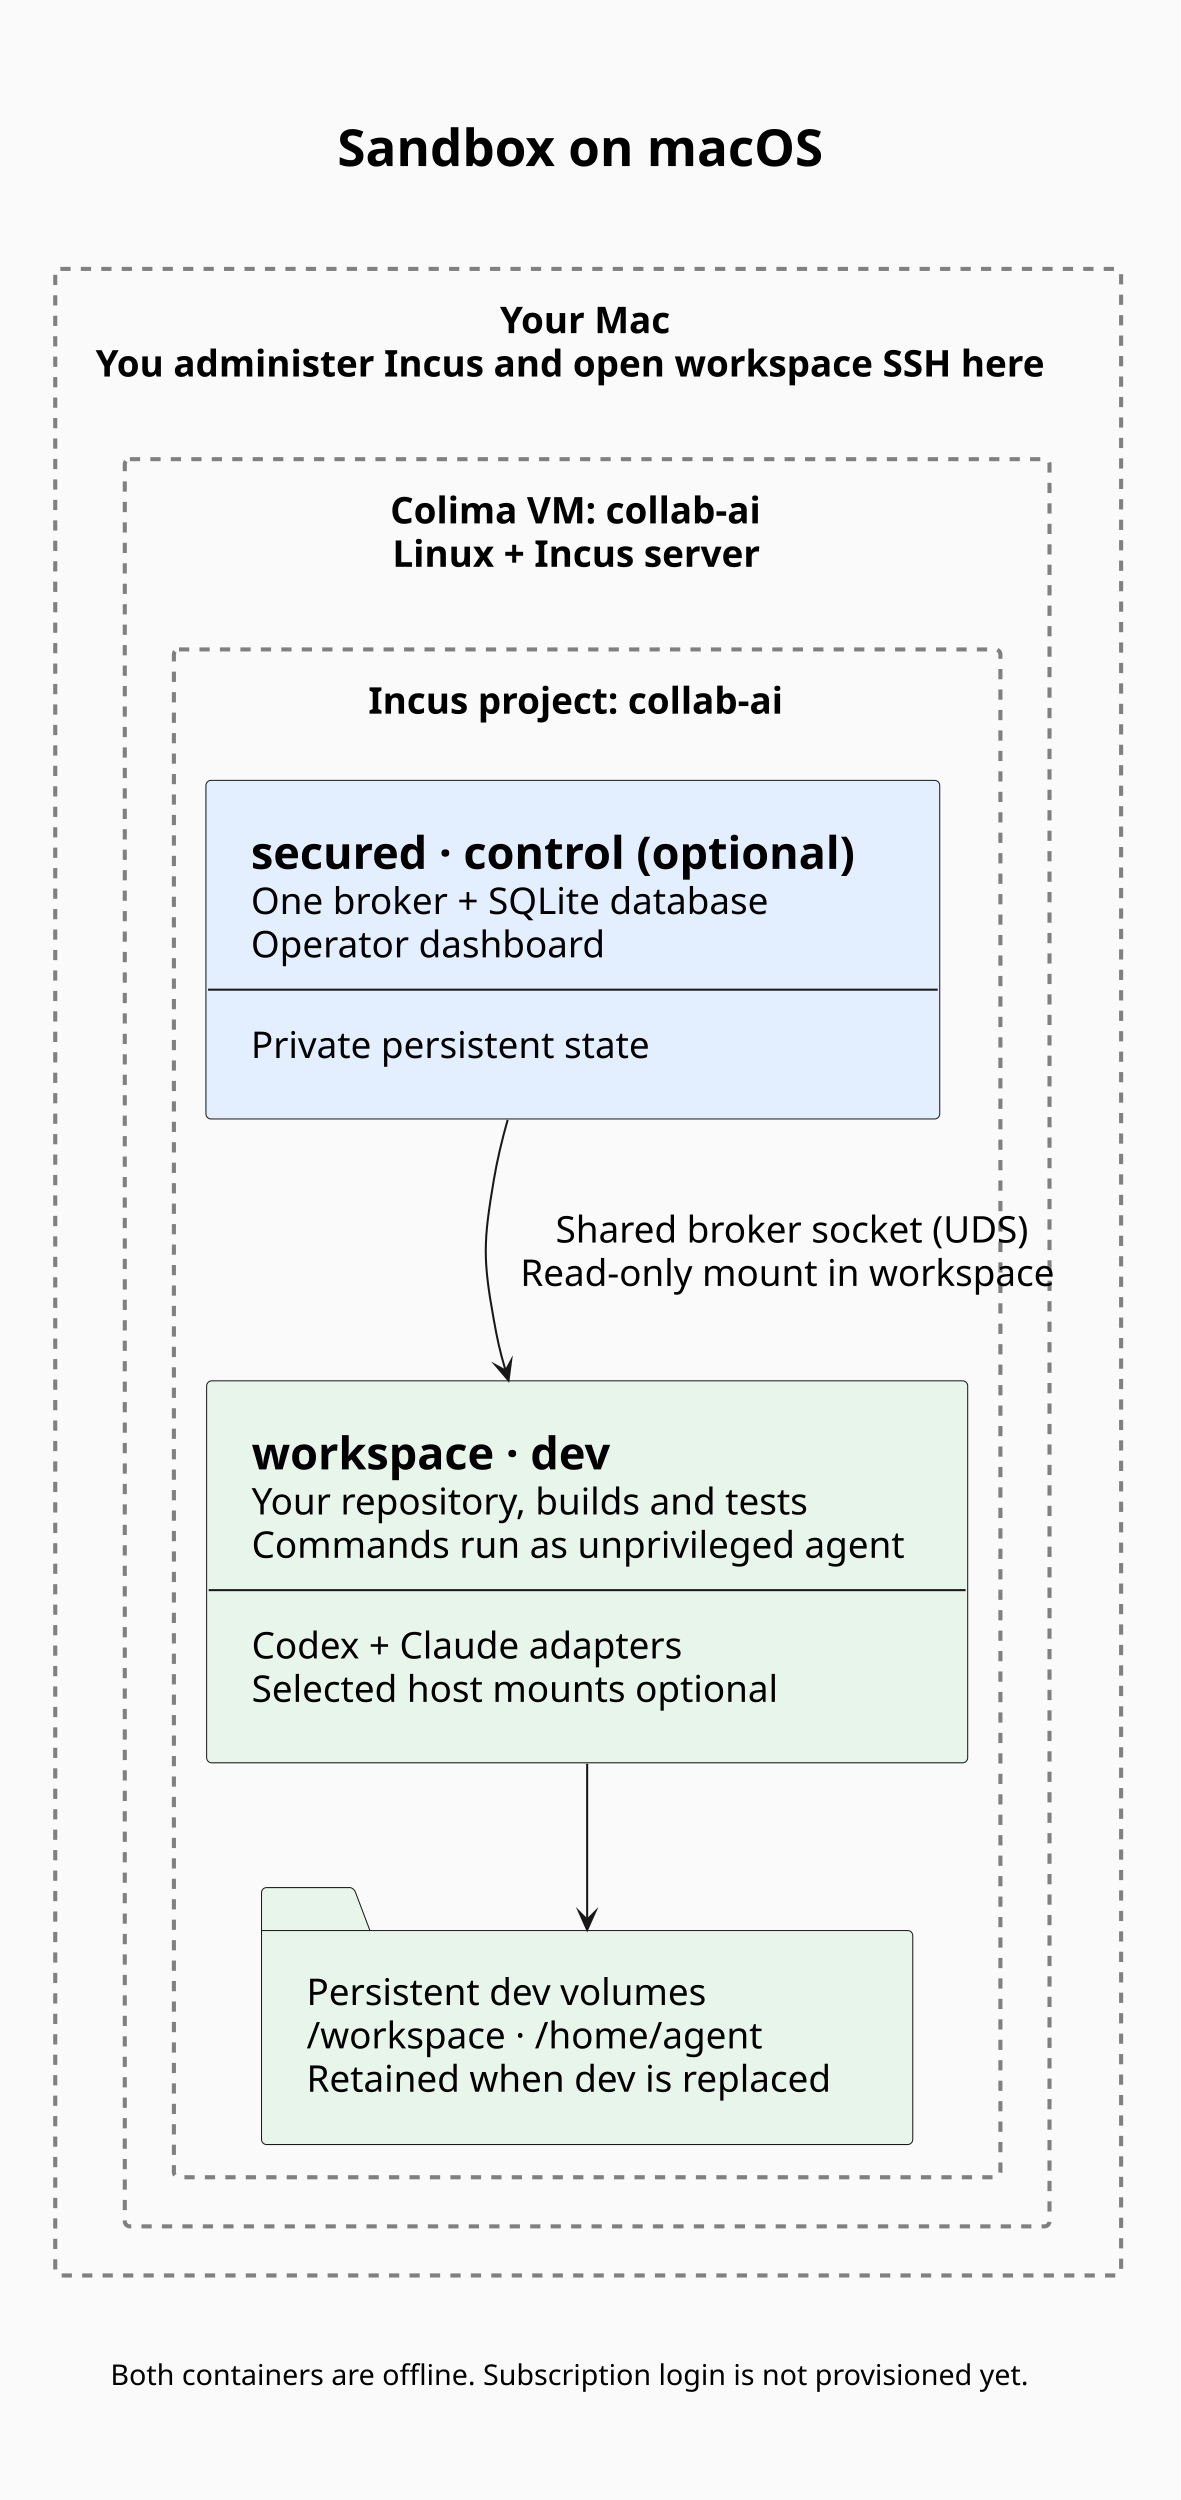
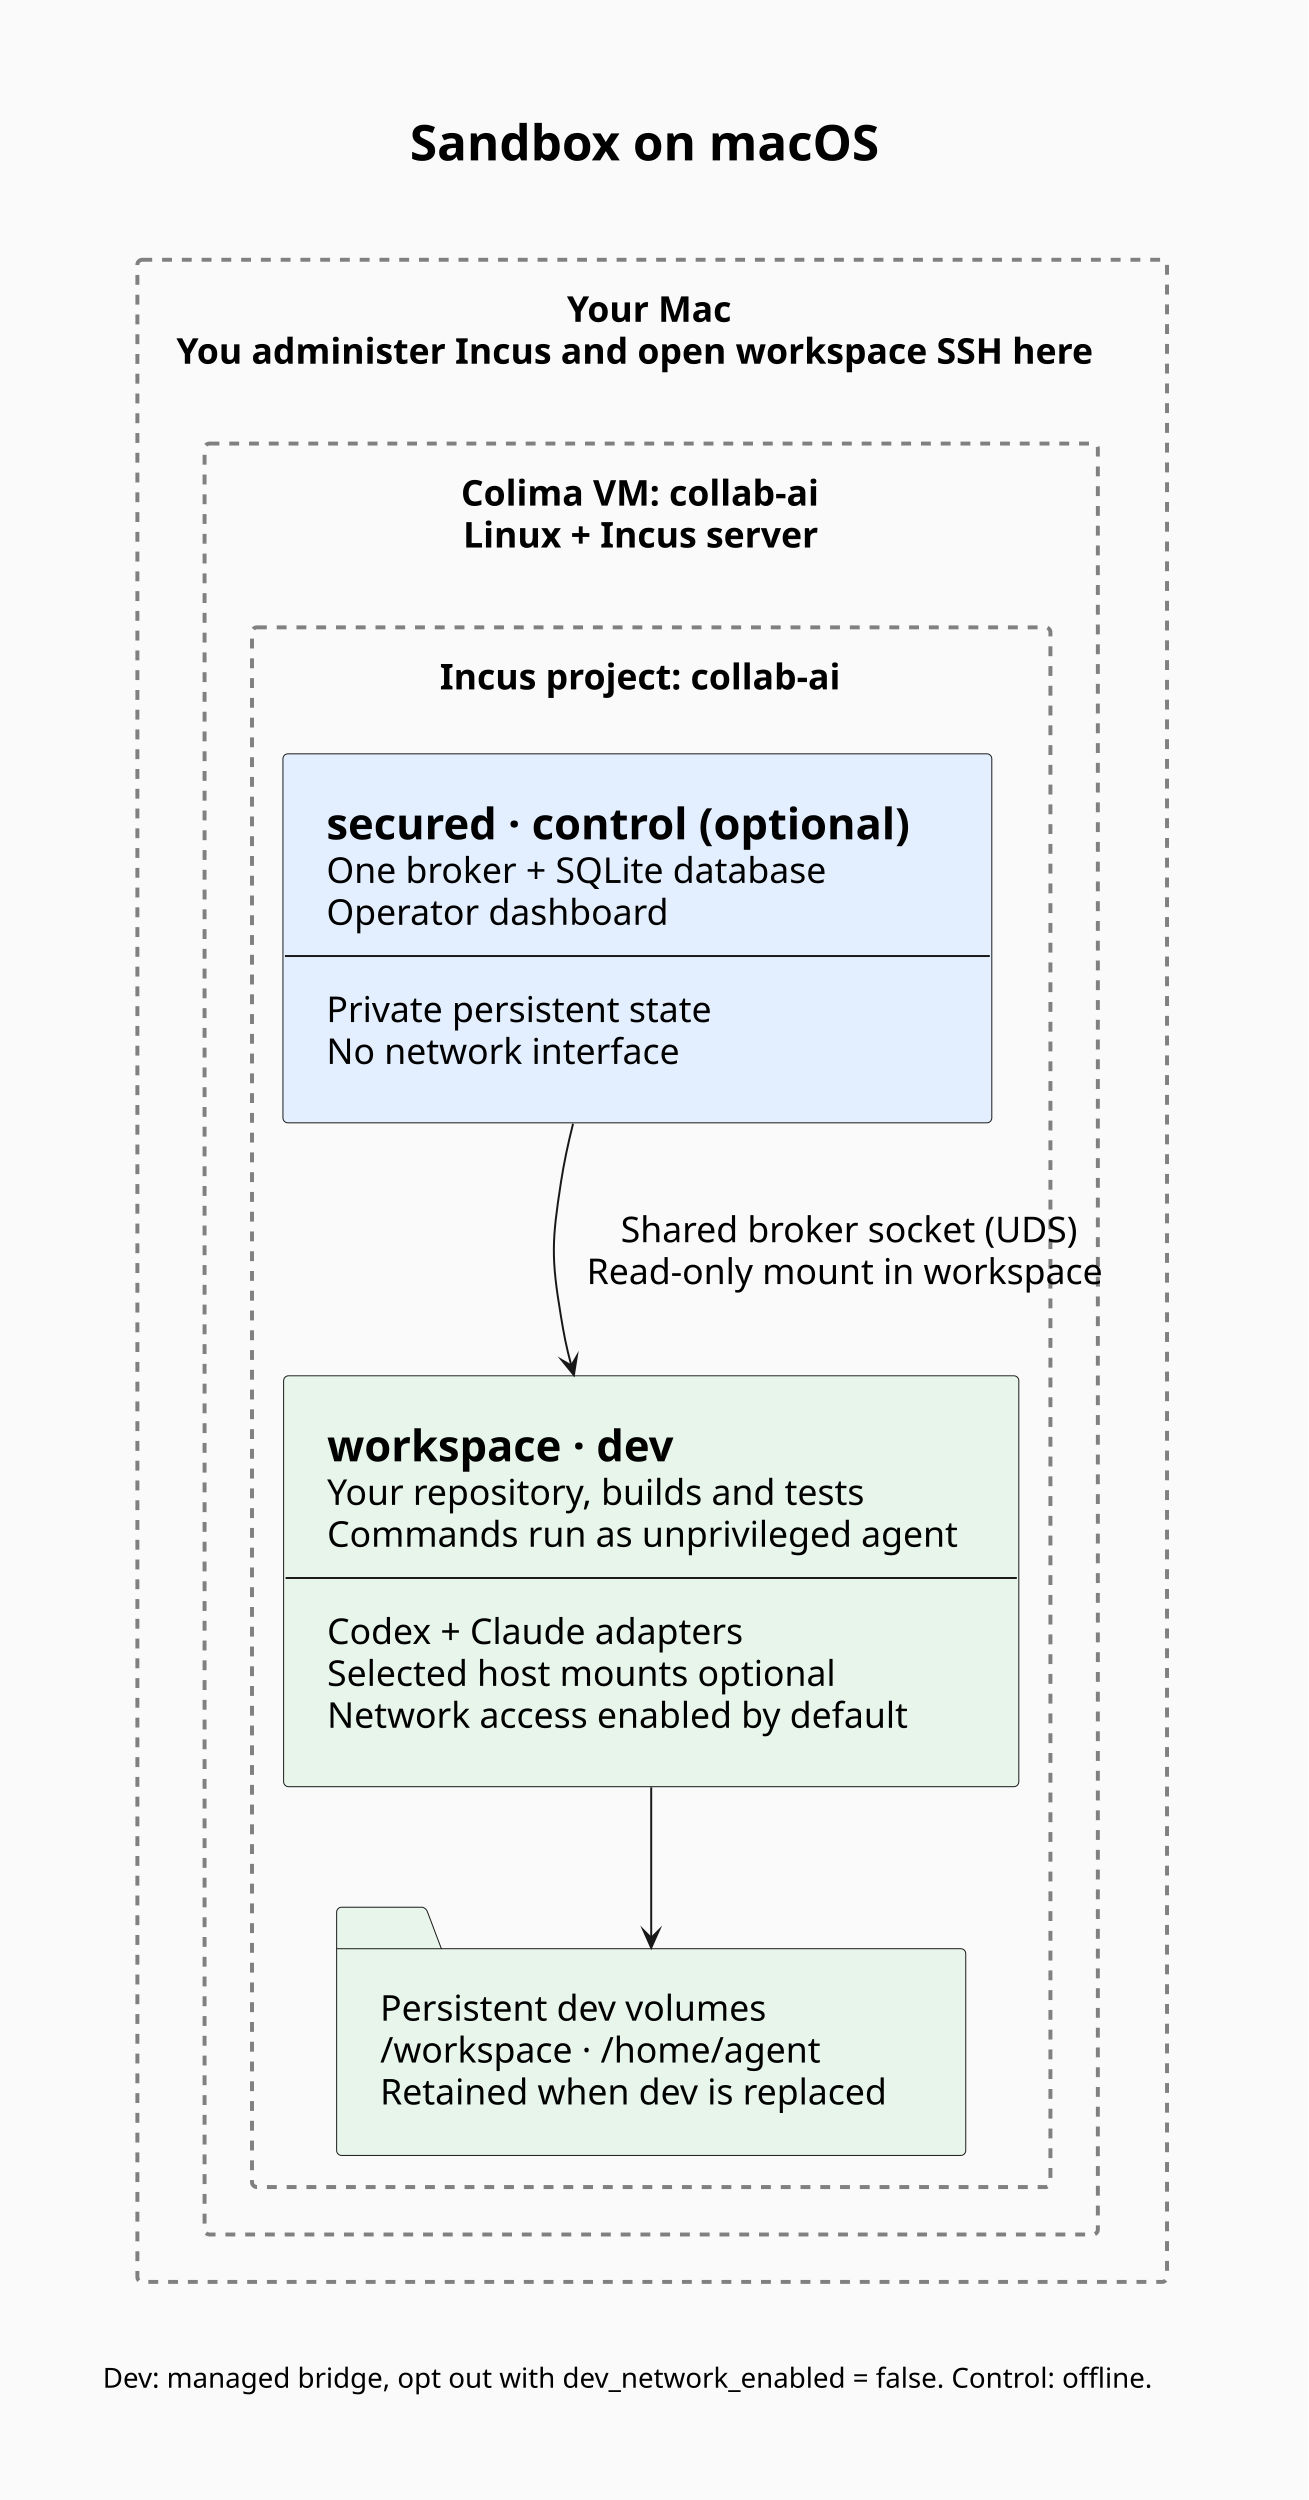
- <svg xmlns="http://www.w3.org/2000/svg" version="1.1" data-diagram-type="DESCRIPTION" style="width:577px;height:1222px;background:#FAFAFA;" width="577px" height="1222px" viewBox="0 0 577 1222" zoomAndPan="magnify" preserveAspectRatio="none" contentStyleType="text/css">
+ <svg xmlns="http://www.w3.org/2000/svg" version="1.1" data-diagram-type="DESCRIPTION" style="width:662px;height:1265px;background:#FAFAFA;" width="662px" height="1265px" viewBox="0 0 662 1265" zoomAndPan="magnify" preserveAspectRatio="none" contentStyleType="text/css">
  <defs />
  <g font-family="sans-serif" lengthAdjust="spacing">
-     <rect x="0" y="0" width="577" height="1222" fill="#FAFAFA" style="stroke:none;" />
+     <rect x="0" y="0" width="662" height="1265" fill="#FAFAFA" style="stroke:none;" />
    <g class="title" data-source-line="4">
-       <text x="164.88" y="81.17" fill="#000" font-size="25" textLength="245.239" font-weight="700">Sandbox on macOS</text>
+       <text x="207.391" y="81.17" fill="#000" font-size="25" textLength="245.239" font-weight="700">Sandbox on macOS</text>
    </g>
    <g class="cluster" data-qualified-name="Mac" id="ent0001" data-source-line="36">
-       <rect x="27" y="131.443" width="521" height="980.81" fill="none" style="stroke:#808080;stroke-width:2;stroke-dasharray:5,5;" rx="2.5" ry="2.5" />
-       <text x="244.354" y="162.846" fill="#000" font-size="18" textLength="86.291" font-weight="700">Your Mac</text>
-       <text x="46.746" y="184.045" fill="#000" font-size="18" textLength="481.509" font-weight="700">You administer Incus and open workspace SSH here</text>
+       <rect x="69.511" y="131.443" width="521" height="1023.21" fill="none" style="stroke:#808080;stroke-width:2;stroke-dasharray:5,5;" rx="2.5" ry="2.5" />
+       <text x="286.865" y="162.846" fill="#000" font-size="18" textLength="86.291" font-weight="700">Your Mac</text>
+       <text x="89.256" y="184.045" fill="#000" font-size="18" textLength="481.509" font-weight="700">You administer Incus and open workspace SSH here</text>
    </g>
    <g class="cluster" data-qualified-name="Mac.VM" id="ent0002" data-source-line="37">
-       <rect x="61" y="224.443" width="452" height="863.81" fill="none" style="stroke:#808080;stroke-width:2;stroke-dasharray:5,5;" rx="2.5" ry="2.5" />
-       <text x="190.742" y="255.846" fill="#000" font-size="18" textLength="192.516" font-weight="700">Colima VM: collab-ai</text>
-       <text x="191.801" y="277.045" fill="#000" font-size="18" textLength="190.397" font-weight="700">Linux + Incus server</text>
+       <rect x="103.511" y="224.443" width="452" height="906.21" fill="none" style="stroke:#808080;stroke-width:2;stroke-dasharray:5,5;" rx="2.5" ry="2.5" />
+       <text x="233.253" y="255.846" fill="#000" font-size="18" textLength="192.516" font-weight="700">Colima VM: collab-ai</text>
+       <text x="234.312" y="277.045" fill="#000" font-size="18" textLength="190.397" font-weight="700">Linux + Incus server</text>
    </g>
    <g class="cluster" data-qualified-name="Mac.VM.Project" id="ent0003" data-source-line="38">
-       <rect x="85" y="317.443" width="404" height="746.81" fill="none" style="stroke:#808080;stroke-width:2;stroke-dasharray:5,5;" rx="2.5" ry="2.5" />
-       <text x="180.037" y="348.846" fill="#000" font-size="18" textLength="213.926" font-weight="700">Incus project: collab-ai</text>
+       <rect x="127.511" y="317.443" width="404" height="789.21" fill="none" style="stroke:#808080;stroke-width:2;stroke-dasharray:5,5;" rx="2.5" ry="2.5" />
+       <text x="222.548" y="348.846" fill="#000" font-size="18" textLength="213.926" font-weight="700">Incus project: collab-ai</text>
    </g>
    <g class="entity" data-qualified-name="Mac.VM.Project.Secured" id="ent0004" data-source-line="39">
-       <rect x="100.66" y="381.443" width="358.682" height="165.508" fill="#E3EFFF" style="stroke:#181818;stroke-width:0.5;" rx="2.5" ry="2.5" />
-       <text x="122.66" y="424.713" fill="#000" font-size="22" textLength="314.682" font-weight="700">secured · control (optional)</text>
-       <text x="122.66" y="446.756" fill="#000" font-size="18" textLength="263.593">One broker + SQLite database</text>
-       <text x="122.66" y="467.955" fill="#000" font-size="18" textLength="176.133">Operator dashboard</text>
-       <line x1="101.66" y1="483.752" x2="458.342" y2="483.752" style="stroke:#181818;stroke-width:1;" />
-       <text x="122.66" y="517.154" fill="#000" font-size="18" textLength="199.477">Private persistent state</text>
+       <rect x="143.171" y="381.443" width="358.682" height="186.707" fill="#E3EFFF" style="stroke:#181818;stroke-width:0.5;" rx="2.5" ry="2.5" />
+       <text x="165.171" y="424.713" fill="#000" font-size="22" textLength="314.682" font-weight="700">secured · control (optional)</text>
+       <text x="165.171" y="446.756" fill="#000" font-size="18" textLength="263.593">One broker + SQLite database</text>
+       <text x="165.171" y="467.955" fill="#000" font-size="18" textLength="176.133">Operator dashboard</text>
+       <line x1="144.171" y1="483.752" x2="500.852" y2="483.752" style="stroke:#181818;stroke-width:1;" />
+       <text x="165.171" y="517.154" fill="#000" font-size="18" textLength="199.477">Private persistent state</text>
+       <text x="165.171" y="538.354" fill="#000" font-size="18" textLength="182.795">No network interface</text>
    </g>
-     <g class="entity" data-qualified-name="Mac.VM.Project.Workspace" id="ent0005" data-source-line="46">
-       <rect x="101" y="674.953" width="372.008" height="186.707" fill="#E7F5EB" style="stroke:#181818;stroke-width:0.5;" rx="2.5" ry="2.5" />
-       <text x="123" y="718.223" fill="#000" font-size="22" textLength="190.577" font-weight="700">workspace · dev</text>
-       <text x="123" y="740.266" fill="#000" font-size="18" textLength="285.697">Your repository, builds and tests</text>
-       <text x="123" y="761.465" fill="#000" font-size="18" textLength="328.008">Commands run as unprivileged agent</text>
-       <line x1="102" y1="777.262" x2="472.008" y2="777.262" style="stroke:#181818;stroke-width:1;" />
-       <text x="123" y="810.664" fill="#000" font-size="18" textLength="223.269">Codex + Claude adapters</text>
-       <text x="123" y="831.864" fill="#000" font-size="18" textLength="265.289">Selected host mounts optional</text>
+     <g class="entity" data-qualified-name="Mac.VM.Project.Workspace" id="ent0005" data-source-line="47">
+       <rect x="143.511" y="696.153" width="372.008" height="207.906" fill="#E7F5EB" style="stroke:#181818;stroke-width:0.5;" rx="2.5" ry="2.5" />
+       <text x="165.511" y="739.423" fill="#000" font-size="22" textLength="190.577" font-weight="700">workspace · dev</text>
+       <text x="165.511" y="761.466" fill="#000" font-size="18" textLength="285.697">Your repository, builds and tests</text>
+       <text x="165.511" y="782.665" fill="#000" font-size="18" textLength="328.008">Commands run as unprivileged agent</text>
+       <line x1="144.511" y1="798.462" x2="514.519" y2="798.462" style="stroke:#181818;stroke-width:1;" />
+       <text x="165.511" y="831.864" fill="#000" font-size="18" textLength="223.269">Codex + Claude adapters</text>
+       <text x="165.511" y="853.064" fill="#000" font-size="18" textLength="265.289">Selected host mounts optional</text>
+       <text x="165.511" y="874.263" fill="#000" font-size="18" textLength="303.196">Network access enabled by default</text>
    </g>
-     <g class="entity" data-qualified-name="Mac.VM.Project.Data" id="ent0006" data-source-line="54">
-       <path d="M130.33,922.653 L171.33,922.653 A3.75,3.75 0 0 1 173.83,925.153 L180.83,943.653 L443.661,943.653 A2.5,2.5 0 0 1 446.161,946.153 L446.161,1045.751 A2.5,2.5 0 0 1 443.661,1048.251 L130.33,1048.251 A2.5,2.5 0 0 1 127.83,1045.751 L127.83,925.153 A2.5,2.5 0 0 1 130.33,922.653" style="stroke:#181818;stroke-width:0.5;" fill="#E7F5EB" />
-       <line x1="127.83" y1="943.653" x2="180.83" y2="943.653" style="stroke:#181818;stroke-width:0.5;" />
-       <text x="149.83" y="980.056" fill="#000" font-size="18" textLength="200.382">Persistent dev volumes</text>
-       <text x="149.83" y="1001.255" fill="#000" font-size="18" textLength="236.065">/workspace · /home/agent</text>
-       <text x="149.83" y="1022.454" fill="#000" font-size="18" textLength="264.331">Retained when dev is replaced</text>
+     <g class="entity" data-qualified-name="Mac.VM.Project.Data" id="ent0006" data-source-line="56">
+       <path d="M172.841,965.053 L213.841,965.053 A3.75,3.75 0 0 1 216.341,967.553 L223.341,986.053 L486.172,986.053 A2.5,2.5 0 0 1 488.672,988.553 L488.672,1088.151 A2.5,2.5 0 0 1 486.172,1090.651 L172.841,1090.651 A2.5,2.5 0 0 1 170.341,1088.151 L170.341,967.553 A2.5,2.5 0 0 1 172.841,965.053" style="stroke:#181818;stroke-width:0.5;" fill="#E7F5EB" />
+       <line x1="170.341" y1="986.053" x2="223.341" y2="986.053" style="stroke:#181818;stroke-width:0.5;" />
+       <text x="192.341" y="1022.456" fill="#000" font-size="18" textLength="200.382">Persistent dev volumes</text>
+       <text x="192.341" y="1043.655" fill="#000" font-size="18" textLength="236.065">/workspace · /home/agent</text>
+       <text x="192.341" y="1064.854" fill="#000" font-size="18" textLength="264.331">Retained when dev is replaced</text>
    </g>
-     <g class="link" data-entity-1="ent0005" data-entity-2="ent0006" id="lnk7" data-source-line="55" data-link-type="dependency">
-       <path d="M287,862.103 C287,882.463 287,919.543 287,938.343" style="stroke:#181818;stroke-width:1;" fill="none" id="Workspace-to-Data" />
-       <polygon points="287,943.343,291,934.343,287,938.343,283,934.343,287,943.343" fill="#181818" style="stroke:#181818;stroke-width:1;stroke-linejoin:miter;stroke-miterlimit:10;" />
+     <g class="link" data-entity-1="ent0005" data-entity-2="ent0006" id="lnk7" data-source-line="57" data-link-type="dependency">
+       <path d="M329.511,904.403 C329.511,924.953 329.511,961.923 329.511,980.573" style="stroke:#181818;stroke-width:1;" fill="none" id="Workspace-to-Data" />
+       <polygon points="329.511,985.573,333.511,976.573,329.511,980.573,325.511,976.573,329.511,985.573" fill="#181818" style="stroke:#181818;stroke-width:1;stroke-linejoin:miter;stroke-miterlimit:10;" />
    </g>
-     <g class="link" data-entity-1="ent0004" data-entity-2="ent0005" id="lnk8" data-source-line="58" data-link-type="dependency">
-       <path d="M248.14,547.393 C245.35,557.223 242.97,567.233 241.34,576.953 C236.33,606.753 235.97,615.203 241.34,644.953 C243.11,654.763 244.195,660.031 247.145,669.951" style="stroke:#181818;stroke-width:1;" fill="none" id="Secured-to-Workspace" />
-       <polygon points="248.57,674.743,249.839,664.977,247.145,669.951,242.171,667.257,248.57,674.743" fill="#181818" style="stroke:#181818;stroke-width:1;stroke-linejoin:miter;stroke-miterlimit:10;" />
-       <text x="271.571" y="607.356" fill="#000" font-size="18" textLength="238.368">Shared broker socket (UDS)</text>
-       <text x="254.34" y="628.555" fill="#000" font-size="18" textLength="272.83">Read-only mount in workspace</text>
+     <g class="link" data-entity-1="ent0004" data-entity-2="ent0005" id="lnk8" data-source-line="60" data-link-type="dependency">
+       <path d="M289.961,568.613 C287.471,578.493 285.341,588.463 283.851,598.153 C279.241,628.023 278.871,636.343 283.851,666.153 C285.481,675.903 286.439,681.063 289.089,690.973" style="stroke:#181818;stroke-width:1;" fill="none" id="Secured-to-Workspace" />
+       <polygon points="290.381,695.803,291.92,686.076,289.089,690.973,284.192,688.142,290.381,695.803" fill="#181818" style="stroke:#181818;stroke-width:1;stroke-linejoin:miter;stroke-miterlimit:10;" />
+       <text x="314.082" y="628.556" fill="#000" font-size="18" textLength="238.368">Shared broker socket (UDS)</text>
+       <text x="296.851" y="649.755" fill="#000" font-size="18" textLength="272.83">Read-only mount in workspace</text>
    </g>
-     <g class="caption" data-source-line="61">
-       <text x="53.971" y="1165.789" fill="#000" font-size="14" textLength="467.059">Both containers are offline. Subscription login is not provisioned yet.</text>
+     <g class="caption" data-source-line="63">
+       <text x="52" y="1208.189" fill="#000" font-size="14" textLength="556.021">Dev: managed bridge, opt out with dev_network_enabled = false. Control: offline.</text>
    </g>
  </g>
</svg>
